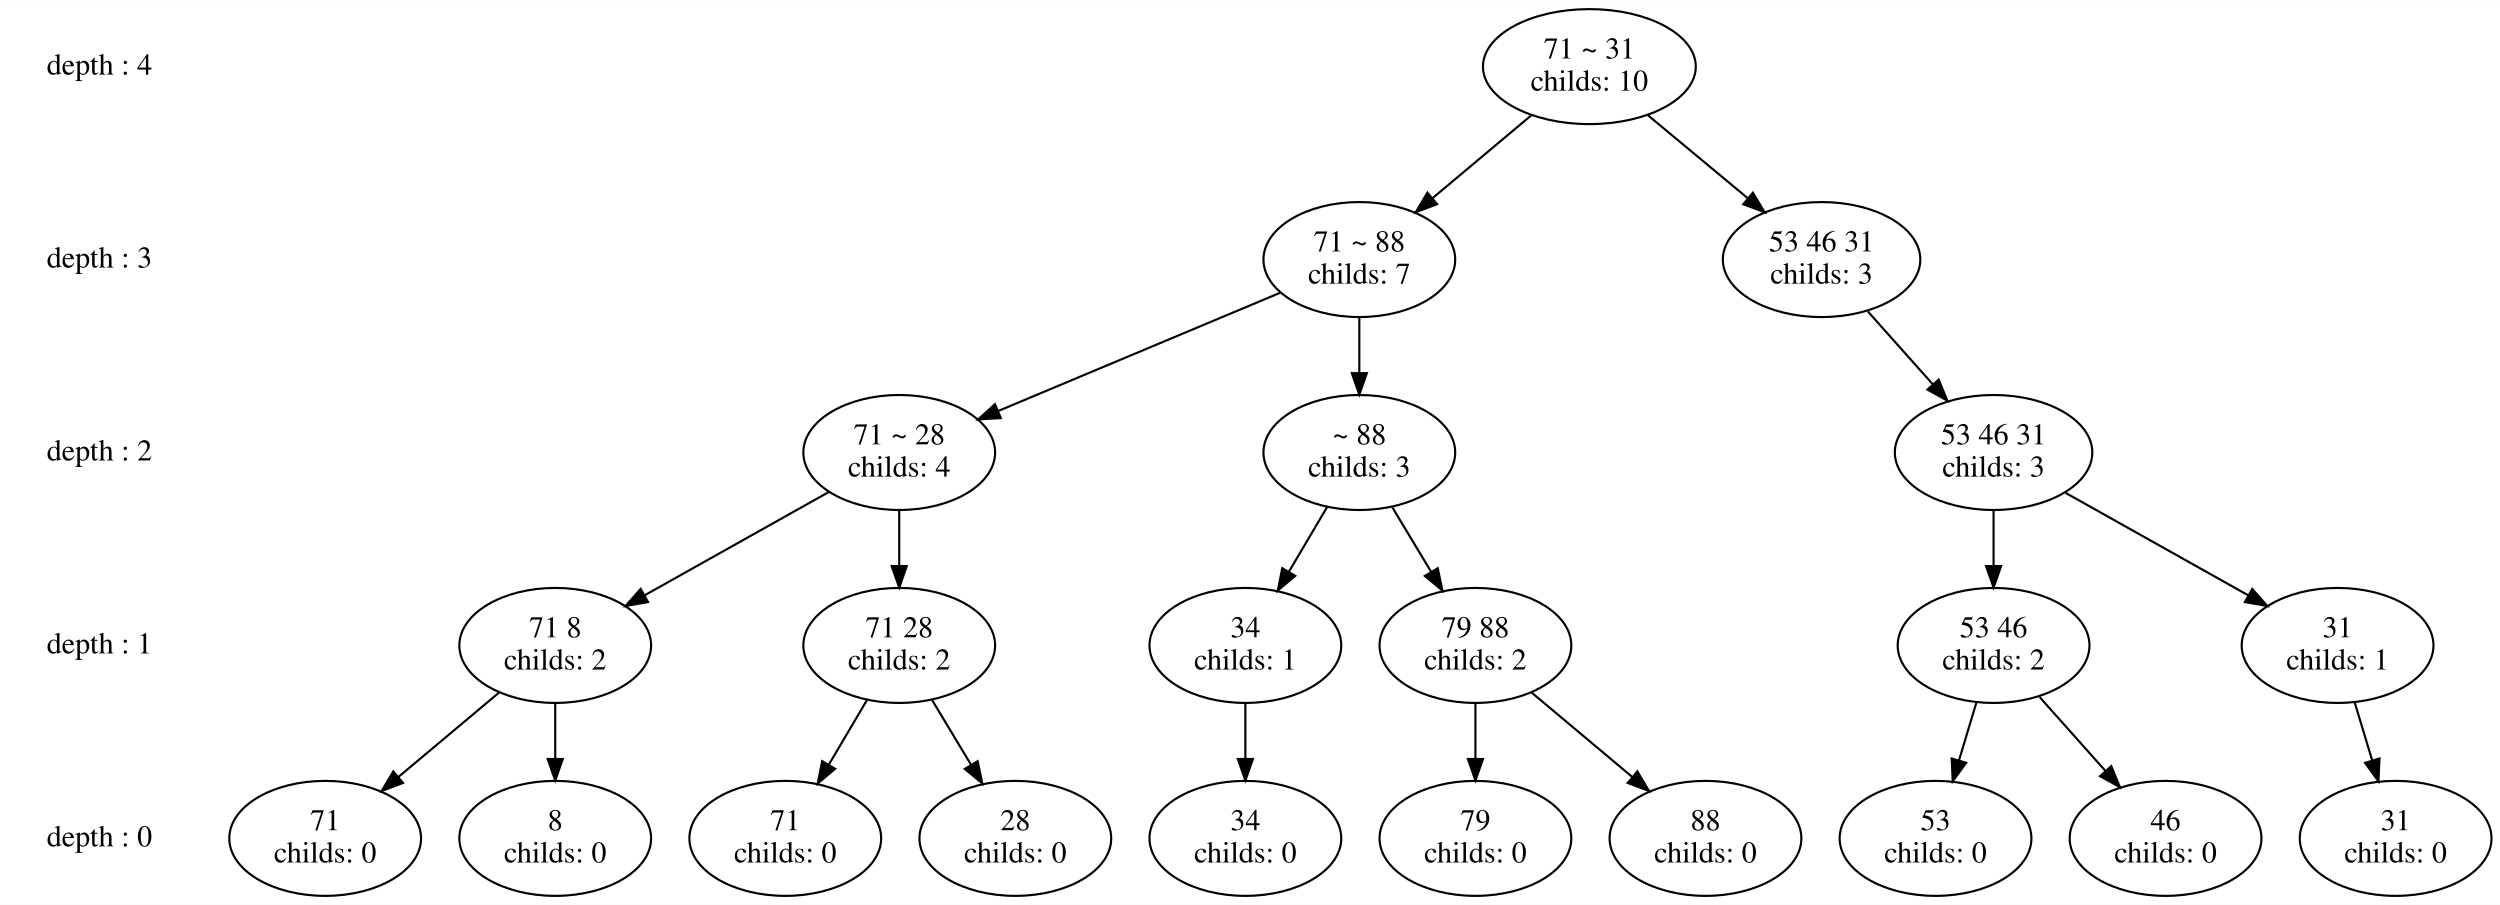
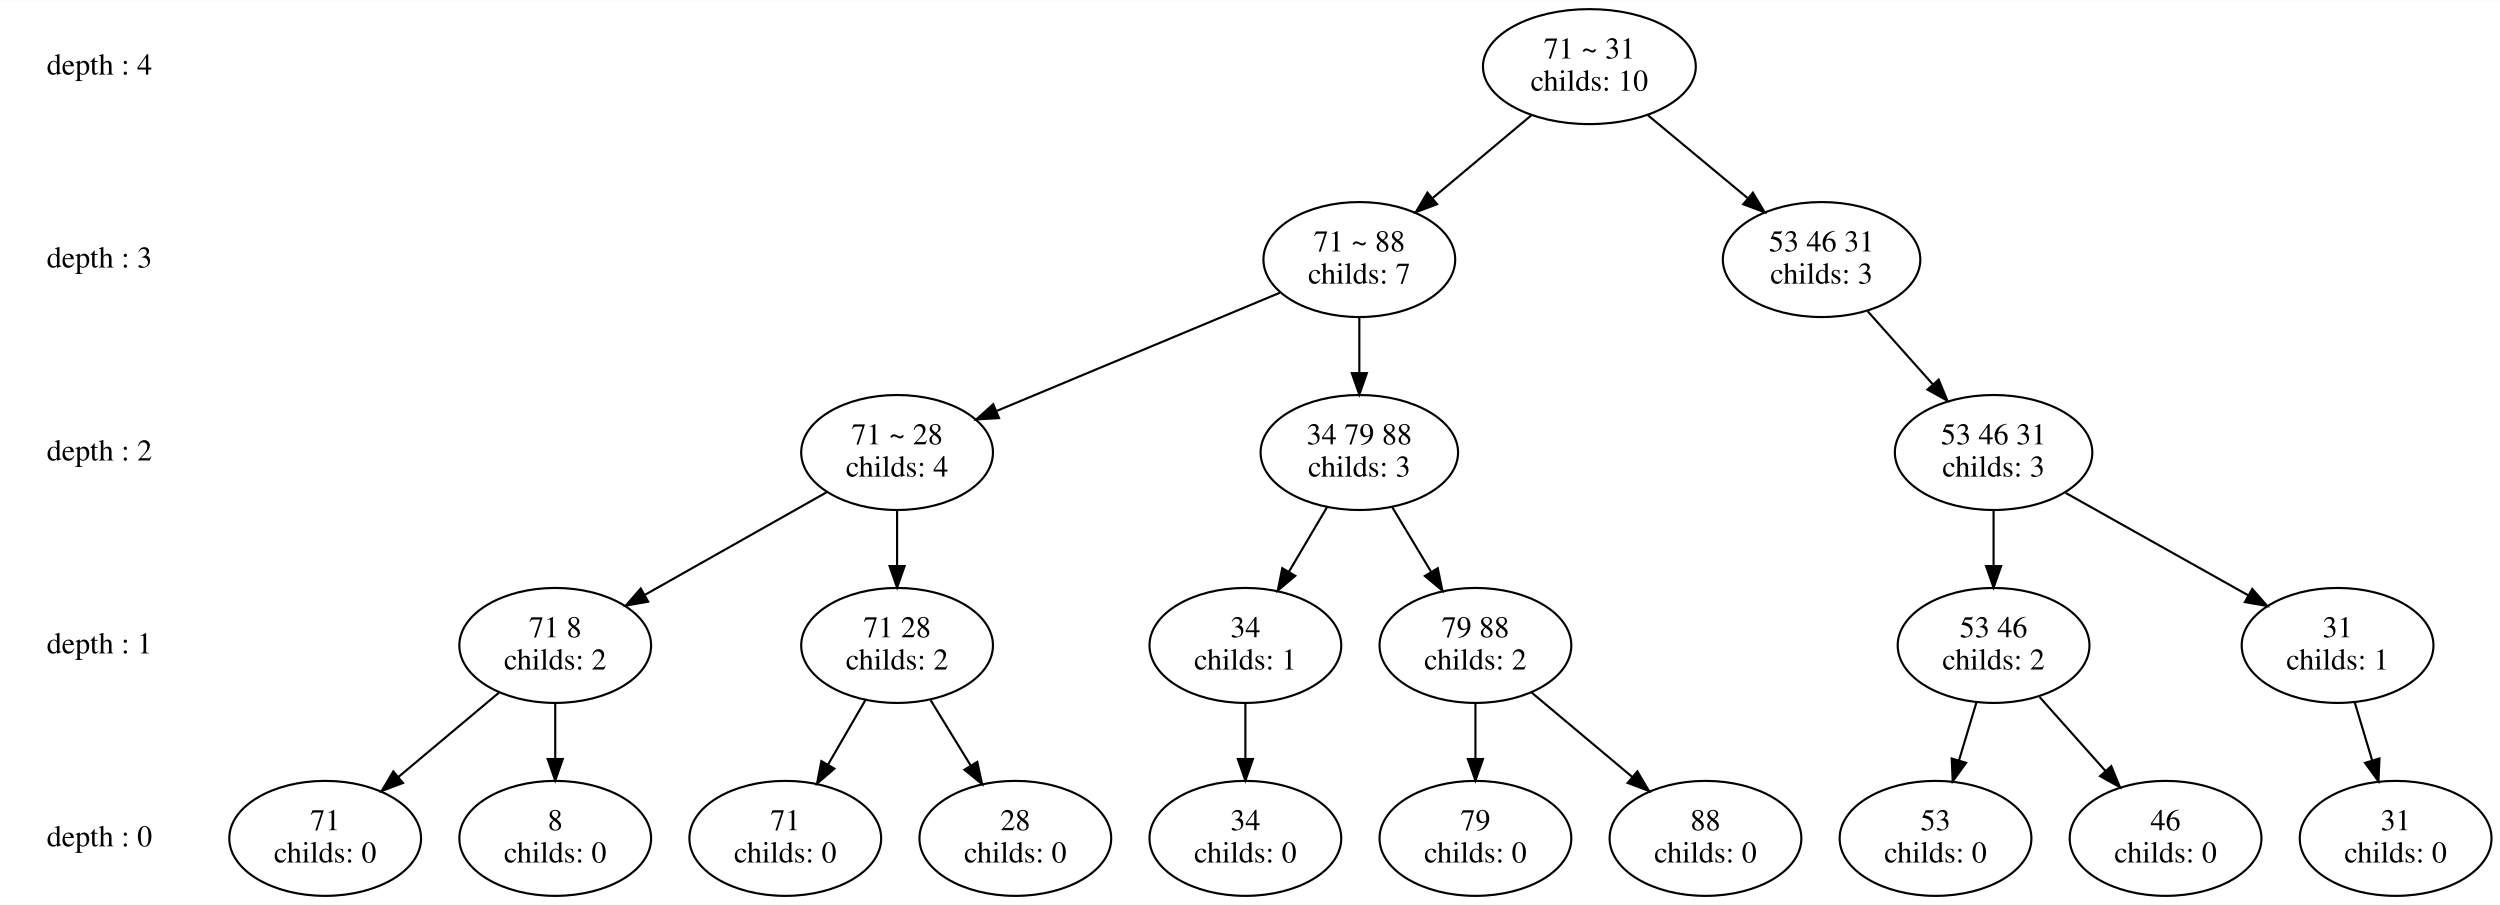
<svg xmlns="http://www.w3.org/2000/svg" width="1163pt" height="421pt" viewBox="0.00 0.00 1162.79 420.70">
  <g id="graph0" class="graph" transform="scale(1 1) rotate(0) translate(4 416.7006)">
    <polygon fill="#ffffff" stroke="transparent" points="-4,4 -4,-416.701 1158.794,-416.701 1158.794,4 -4,4" />
    <g id="node1" class="node">
      <ellipse fill="none" stroke="#ffffff" cx="42.246" cy="-385.83" rx="42.494" ry="18" />
      <text text-anchor="middle" x="42.246" y="-382.13" font-family="Times,serif" font-size="14.00" fill="#000000">depth : 4</text>
    </g>
    <g id="node2" class="node">
      <ellipse fill="none" stroke="#ffffff" cx="42.246" cy="-296.09" rx="42.494" ry="18" />
      <text text-anchor="middle" x="42.246" y="-292.39" font-family="Times,serif" font-size="14.00" fill="#000000">depth : 3</text>
    </g>
    <g id="edge1" class="edge">
      <path fill="none" stroke="#ffffff" d="M42.246,-367.67C42.246,-352.101 42.246,-329.785 42.246,-314.224" />
    </g>
    <g id="node3" class="node">
      <ellipse fill="none" stroke="#ffffff" cx="42.246" cy="-206.35" rx="42.494" ry="18" />
      <text text-anchor="middle" x="42.246" y="-202.65" font-family="Times,serif" font-size="14.00" fill="#000000">depth : 2</text>
    </g>
    <g id="edge2" class="edge">
      <path fill="none" stroke="#ffffff" d="M42.246,-277.93C42.246,-262.361 42.246,-240.045 42.246,-224.483" />
    </g>
    <g id="node4" class="node">
      <ellipse fill="none" stroke="#ffffff" cx="42.246" cy="-116.61" rx="42.494" ry="18" />
      <text text-anchor="middle" x="42.246" y="-112.91" font-family="Times,serif" font-size="14.00" fill="#000000">depth : 1</text>
    </g>
    <g id="edge3" class="edge">
      <path fill="none" stroke="#ffffff" d="M42.246,-188.19C42.246,-172.62 42.246,-150.305 42.246,-134.743" />
    </g>
    <g id="node5" class="node">
      <ellipse fill="none" stroke="#ffffff" cx="42.246" cy="-26.87" rx="42.494" ry="18" />
      <text text-anchor="middle" x="42.246" y="-23.17" font-family="Times,serif" font-size="14.00" fill="#000000">depth : 0</text>
    </g>
    <g id="edge4" class="edge">
      <path fill="none" stroke="#ffffff" d="M42.246,-98.45C42.246,-82.88 42.246,-60.565 42.246,-45.003" />
    </g>
    <g id="node6" class="node">
      <ellipse fill="#ffffff" stroke="#000000" cx="735.246" cy="-385.83" rx="49.495" ry="26.741" />
      <text text-anchor="middle" x="735.246" y="-389.63" font-family="Times,serif" font-size="14.00" fill="#000000">71 ~ 31</text>
      <text text-anchor="middle" x="735.246" y="-374.63" font-family="Times,serif" font-size="14.00" fill="#000000">childs: 10</text>
    </g>
    <g id="node7" class="node">
      <ellipse fill="#ffffff" stroke="#000000" cx="628.246" cy="-296.09" rx="44.596" ry="26.741" />
      <text text-anchor="middle" x="628.246" y="-299.89" font-family="Times,serif" font-size="14.00" fill="#000000">71 ~ 88</text>
      <text text-anchor="middle" x="628.246" y="-284.89" font-family="Times,serif" font-size="14.00" fill="#000000">childs: 7</text>
    </g>
    <g id="edge5" class="edge">
      <path fill="none" stroke="#000000" d="M708.246,-363.185C694.351,-351.532 677.265,-337.202 662.457,-324.782" />
      <polygon fill="#000000" stroke="#000000" points="664.41,-321.852 654.499,-318.108 659.911,-327.216 664.41,-321.852" />
    </g>
    <g id="node8" class="node">
      <ellipse fill="#ffffff" stroke="#000000" cx="843.246" cy="-296.09" rx="45.924" ry="26.741" />
      <text text-anchor="middle" x="843.246" y="-299.89" font-family="Times,serif" font-size="14.00" fill="#000000">53 46 31</text>
      <text text-anchor="middle" x="843.246" y="-284.89" font-family="Times,serif" font-size="14.00" fill="#000000">childs: 3</text>
    </g>
    <g id="edge6" class="edge">
      <path fill="none" stroke="#000000" d="M762.499,-363.185C776.524,-351.532 793.769,-337.202 808.716,-324.782" />
      <polygon fill="#000000" stroke="#000000" points="811.294,-327.191 816.749,-318.108 806.821,-321.807 811.294,-327.191" />
    </g>
    <g id="node9" class="node">
-       <ellipse fill="#ffffff" stroke="#000000" cx="414.246" cy="-206.35" rx="44.596" ry="26.741" />
-       <text text-anchor="middle" x="414.246" y="-210.15" font-family="Times,serif" font-size="14.00" fill="#000000">71 ~ 28</text>
-       <text text-anchor="middle" x="414.246" y="-195.15" font-family="Times,serif" font-size="14.00" fill="#000000">childs: 4</text>
+       <ellipse fill="#ffffff" stroke="#000000" cx="413.246" cy="-206.35" rx="44.596" ry="26.741" />
+       <text text-anchor="middle" x="413.246" y="-210.15" font-family="Times,serif" font-size="14.00" fill="#000000">71 ~ 28</text>
+       <text text-anchor="middle" x="413.246" y="-195.15" font-family="Times,serif" font-size="14.00" fill="#000000">childs: 4</text>
    </g>
    <g id="edge7" class="edge">
-       <path fill="none" stroke="#000000" d="M591.458,-280.663C555.213,-265.464 499.724,-242.195 460.509,-225.75" />
-       <polygon fill="#000000" stroke="#000000" points="461.487,-222.365 450.912,-221.726 458.78,-228.821 461.487,-222.365" />
+       <path fill="none" stroke="#000000" d="M591.286,-280.663C554.872,-265.464 499.124,-242.195 459.725,-225.75" />
+       <polygon fill="#000000" stroke="#000000" points="460.659,-222.348 450.083,-221.726 457.963,-228.808 460.659,-222.348" />
    </g>
    <g id="node10" class="node">
-       <ellipse fill="#ffffff" stroke="#000000" cx="628.246" cy="-206.35" rx="44.596" ry="26.741" />
-       <text text-anchor="middle" x="628.246" y="-210.15" font-family="Times,serif" font-size="14.00" fill="#000000"> ~ 88</text>
+       <ellipse fill="#ffffff" stroke="#000000" cx="628.246" cy="-206.35" rx="45.924" ry="26.741" />
+       <text text-anchor="middle" x="628.246" y="-210.15" font-family="Times,serif" font-size="14.00" fill="#000000">34 79 88</text>
      <text text-anchor="middle" x="628.246" y="-195.15" font-family="Times,serif" font-size="14.00" fill="#000000">childs: 3</text>
    </g>
    <g id="edge8" class="edge">
      <path fill="none" stroke="#000000" d="M628.246,-269.165C628.246,-261.091 628.246,-252.087 628.246,-243.476" />
      <polygon fill="#000000" stroke="#000000" points="631.746,-243.256 628.246,-233.256 624.746,-243.256 631.746,-243.256" />
    </g>
    <g id="node11" class="node">
      <ellipse fill="#ffffff" stroke="#000000" cx="923.246" cy="-206.35" rx="45.924" ry="26.741" />
      <text text-anchor="middle" x="923.246" y="-210.15" font-family="Times,serif" font-size="14.00" fill="#000000">53 46 31</text>
      <text text-anchor="middle" x="923.246" y="-195.15" font-family="Times,serif" font-size="14.00" fill="#000000">childs: 3</text>
    </g>
    <g id="edge9" class="edge">
      <path fill="none" stroke="#000000" d="M864.685,-272.042C874.011,-261.58 885.067,-249.178 895.046,-237.984" />
      <polygon fill="#000000" stroke="#000000" points="897.707,-240.259 901.749,-230.465 892.481,-235.601 897.707,-240.259" />
    </g>
    <g id="node12" class="node">
      <ellipse fill="#ffffff" stroke="#000000" cx="254.246" cy="-116.61" rx="44.596" ry="26.741" />
      <text text-anchor="middle" x="254.246" y="-120.41" font-family="Times,serif" font-size="14.00" fill="#000000">71 8</text>
      <text text-anchor="middle" x="254.246" y="-105.41" font-family="Times,serif" font-size="14.00" fill="#000000">childs: 2</text>
    </g>
    <g id="edge10" class="edge">
-       <path fill="none" stroke="#000000" d="M381.482,-187.974C356.675,-174.06 322.429,-154.852 295.714,-139.868" />
-       <polygon fill="#000000" stroke="#000000" points="297.401,-136.802 286.967,-134.962 293.977,-142.907 297.401,-136.802" />
+       <path fill="none" stroke="#000000" d="M380.687,-187.974C356.224,-174.167 322.522,-155.145 296.065,-140.213" />
+       <polygon fill="#000000" stroke="#000000" points="297.464,-136.984 287.035,-135.116 294.024,-143.08 297.464,-136.984" />
    </g>
    <g id="node13" class="node">
-       <ellipse fill="#ffffff" stroke="#000000" cx="414.246" cy="-116.61" rx="44.596" ry="26.741" />
-       <text text-anchor="middle" x="414.246" y="-120.41" font-family="Times,serif" font-size="14.00" fill="#000000">71 28</text>
-       <text text-anchor="middle" x="414.246" y="-105.41" font-family="Times,serif" font-size="14.00" fill="#000000">childs: 2</text>
+       <ellipse fill="#ffffff" stroke="#000000" cx="413.246" cy="-116.61" rx="44.596" ry="26.741" />
+       <text text-anchor="middle" x="413.246" y="-120.41" font-family="Times,serif" font-size="14.00" fill="#000000">71 28</text>
+       <text text-anchor="middle" x="413.246" y="-105.41" font-family="Times,serif" font-size="14.00" fill="#000000">childs: 2</text>
    </g>
    <g id="edge11" class="edge">
-       <path fill="none" stroke="#000000" d="M414.246,-179.425C414.246,-171.35 414.246,-162.347 414.246,-153.736" />
-       <polygon fill="#000000" stroke="#000000" points="417.746,-153.516 414.246,-143.516 410.746,-153.516 417.746,-153.516" />
+       <path fill="none" stroke="#000000" d="M413.246,-179.425C413.246,-171.35 413.246,-162.347 413.246,-153.736" />
+       <polygon fill="#000000" stroke="#000000" points="416.746,-153.516 413.246,-143.516 409.746,-153.516 416.746,-153.516" />
    </g>
    <g id="node14" class="node">
      <ellipse fill="#ffffff" stroke="#000000" cx="575.246" cy="-116.61" rx="44.596" ry="26.741" />
-       <text text-anchor="middle" x="575.246" y="-120.41" font-family="Times,serif" font-size="14.00" fill="#000000"> 34</text>
+       <text text-anchor="middle" x="575.246" y="-120.41" font-family="Times,serif" font-size="14.00" fill="#000000">34</text>
      <text text-anchor="middle" x="575.246" y="-105.41" font-family="Times,serif" font-size="14.00" fill="#000000">childs: 1</text>
    </g>
    <g id="edge12" class="edge">
      <path fill="none" stroke="#000000" d="M613.2,-180.874C607.717,-171.591 601.425,-160.936 595.56,-151.005" />
      <polygon fill="#000000" stroke="#000000" points="598.429,-148.98 590.33,-142.15 592.401,-152.54 598.429,-148.98" />
    </g>
    <g id="node15" class="node">
      <ellipse fill="#ffffff" stroke="#000000" cx="682.246" cy="-116.61" rx="44.596" ry="26.741" />
      <text text-anchor="middle" x="682.246" y="-120.41" font-family="Times,serif" font-size="14.00" fill="#000000">79 88</text>
      <text text-anchor="middle" x="682.246" y="-105.41" font-family="Times,serif" font-size="14.00" fill="#000000">childs: 2</text>
    </g>
    <g id="edge13" class="edge">
      <path fill="none" stroke="#000000" d="M643.576,-180.874C649.162,-171.591 655.574,-160.936 661.549,-151.005" />
      <polygon fill="#000000" stroke="#000000" points="664.721,-152.523 666.878,-142.15 658.723,-148.913 664.721,-152.523" />
    </g>
    <g id="node16" class="node">
      <ellipse fill="#ffffff" stroke="#000000" cx="923.246" cy="-116.61" rx="44.596" ry="26.741" />
      <text text-anchor="middle" x="923.246" y="-120.41" font-family="Times,serif" font-size="14.00" fill="#000000">53 46</text>
      <text text-anchor="middle" x="923.246" y="-105.41" font-family="Times,serif" font-size="14.00" fill="#000000">childs: 2</text>
    </g>
    <g id="edge14" class="edge">
      <path fill="none" stroke="#000000" d="M923.246,-179.425C923.246,-171.35 923.246,-162.347 923.246,-153.736" />
      <polygon fill="#000000" stroke="#000000" points="926.746,-153.516 923.246,-143.516 919.746,-153.516 926.746,-153.516" />
    </g>
    <g id="node17" class="node">
      <ellipse fill="#ffffff" stroke="#000000" cx="1083.246" cy="-116.61" rx="44.596" ry="26.741" />
      <text text-anchor="middle" x="1083.246" y="-120.41" font-family="Times,serif" font-size="14.00" fill="#000000">31</text>
      <text text-anchor="middle" x="1083.246" y="-105.41" font-family="Times,serif" font-size="14.00" fill="#000000">childs: 1</text>
    </g>
    <g id="edge15" class="edge">
      <path fill="none" stroke="#000000" d="M956.788,-187.538C981.461,-173.699 1015.156,-154.8 1041.561,-139.99" />
      <polygon fill="#000000" stroke="#000000" points="1043.561,-142.882 1050.57,-134.937 1040.136,-136.777 1043.561,-142.882" />
    </g>
    <g id="node18" class="node">
      <ellipse fill="#ffffff" stroke="#000000" cx="147.246" cy="-26.87" rx="44.596" ry="26.741" />
      <text text-anchor="middle" x="147.246" y="-30.67" font-family="Times,serif" font-size="14.00" fill="#000000">71</text>
      <text text-anchor="middle" x="147.246" y="-15.67" font-family="Times,serif" font-size="14.00" fill="#000000">childs: 0</text>
    </g>
    <g id="edge16" class="edge">
      <path fill="none" stroke="#000000" d="M228.071,-94.657C213.951,-82.815 196.36,-68.062 181.198,-55.345" />
      <polygon fill="#000000" stroke="#000000" points="183.433,-52.652 173.522,-48.907 178.935,-58.015 183.433,-52.652" />
    </g>
    <g id="node19" class="node">
      <ellipse fill="#ffffff" stroke="#000000" cx="254.246" cy="-26.87" rx="44.596" ry="26.741" />
      <text text-anchor="middle" x="254.246" y="-30.67" font-family="Times,serif" font-size="14.00" fill="#000000">8</text>
      <text text-anchor="middle" x="254.246" y="-15.67" font-family="Times,serif" font-size="14.00" fill="#000000">childs: 0</text>
    </g>
    <g id="edge17" class="edge">
      <path fill="none" stroke="#000000" d="M254.246,-89.685C254.246,-81.61 254.246,-72.607 254.246,-63.996" />
      <polygon fill="#000000" stroke="#000000" points="257.746,-63.776 254.246,-53.776 250.746,-63.776 257.746,-63.776" />
    </g>
    <g id="node20" class="node">
      <ellipse fill="#ffffff" stroke="#000000" cx="361.246" cy="-26.87" rx="44.596" ry="26.741" />
      <text text-anchor="middle" x="361.246" y="-30.67" font-family="Times,serif" font-size="14.00" fill="#000000">71</text>
      <text text-anchor="middle" x="361.246" y="-15.67" font-family="Times,serif" font-size="14.00" fill="#000000">childs: 0</text>
    </g>
    <g id="edge18" class="edge">
-       <path fill="none" stroke="#000000" d="M399.2,-91.134C393.717,-81.851 387.425,-71.195 381.56,-61.265" />
-       <polygon fill="#000000" stroke="#000000" points="384.429,-59.24 376.33,-52.41 378.401,-62.8 384.429,-59.24" />
+       <path fill="none" stroke="#000000" d="M398.484,-91.134C393.105,-81.851 386.931,-71.195 381.177,-61.265" />
+       <polygon fill="#000000" stroke="#000000" points="384.087,-59.307 376.045,-52.41 378.031,-62.817 384.087,-59.307" />
    </g>
    <g id="node21" class="node">
      <ellipse fill="#ffffff" stroke="#000000" cx="468.246" cy="-26.87" rx="44.596" ry="26.741" />
      <text text-anchor="middle" x="468.246" y="-30.67" font-family="Times,serif" font-size="14.00" fill="#000000">28</text>
      <text text-anchor="middle" x="468.246" y="-15.67" font-family="Times,serif" font-size="14.00" fill="#000000">childs: 0</text>
    </g>
    <g id="edge19" class="edge">
-       <path fill="none" stroke="#000000" d="M429.576,-91.134C435.162,-81.851 441.574,-71.195 447.549,-61.265" />
-       <polygon fill="#000000" stroke="#000000" points="450.721,-62.783 452.878,-52.41 444.723,-59.173 450.721,-62.783" />
+       <path fill="none" stroke="#000000" d="M428.86,-91.134C434.657,-81.676 441.326,-70.793 447.51,-60.705" />
+       <polygon fill="#000000" stroke="#000000" points="450.543,-62.454 452.784,-52.099 444.574,-58.796 450.543,-62.454" />
    </g>
    <g id="node22" class="node">
      <ellipse fill="#ffffff" stroke="#000000" cx="575.246" cy="-26.87" rx="44.596" ry="26.741" />
      <text text-anchor="middle" x="575.246" y="-30.67" font-family="Times,serif" font-size="14.00" fill="#000000">34</text>
      <text text-anchor="middle" x="575.246" y="-15.67" font-family="Times,serif" font-size="14.00" fill="#000000">childs: 0</text>
    </g>
    <g id="edge20" class="edge">
      <path fill="none" stroke="#000000" d="M575.246,-89.685C575.246,-81.61 575.246,-72.607 575.246,-63.996" />
      <polygon fill="#000000" stroke="#000000" points="578.746,-63.776 575.246,-53.776 571.746,-63.776 578.746,-63.776" />
    </g>
    <g id="node23" class="node">
      <ellipse fill="#ffffff" stroke="#000000" cx="682.246" cy="-26.87" rx="44.596" ry="26.741" />
      <text text-anchor="middle" x="682.246" y="-30.67" font-family="Times,serif" font-size="14.00" fill="#000000">79</text>
      <text text-anchor="middle" x="682.246" y="-15.67" font-family="Times,serif" font-size="14.00" fill="#000000">childs: 0</text>
    </g>
    <g id="edge21" class="edge">
      <path fill="none" stroke="#000000" d="M682.246,-89.685C682.246,-81.61 682.246,-72.607 682.246,-63.996" />
      <polygon fill="#000000" stroke="#000000" points="685.746,-63.776 682.246,-53.776 678.746,-63.776 685.746,-63.776" />
    </g>
    <g id="node24" class="node">
      <ellipse fill="#ffffff" stroke="#000000" cx="789.246" cy="-26.87" rx="44.596" ry="26.741" />
      <text text-anchor="middle" x="789.246" y="-30.67" font-family="Times,serif" font-size="14.00" fill="#000000">88</text>
      <text text-anchor="middle" x="789.246" y="-15.67" font-family="Times,serif" font-size="14.00" fill="#000000">childs: 0</text>
    </g>
    <g id="edge22" class="edge">
      <path fill="none" stroke="#000000" d="M708.421,-94.657C722.541,-82.815 740.132,-68.062 755.294,-55.345" />
      <polygon fill="#000000" stroke="#000000" points="757.558,-58.015 762.971,-48.907 753.059,-52.652 757.558,-58.015" />
    </g>
    <g id="node25" class="node">
      <ellipse fill="#ffffff" stroke="#000000" cx="896.246" cy="-26.87" rx="44.596" ry="26.741" />
      <text text-anchor="middle" x="896.246" y="-30.67" font-family="Times,serif" font-size="14.00" fill="#000000">53</text>
      <text text-anchor="middle" x="896.246" y="-15.67" font-family="Times,serif" font-size="14.00" fill="#000000">childs: 0</text>
    </g>
    <g id="edge23" class="edge">
      <path fill="none" stroke="#000000" d="M915.291,-90.171C912.732,-81.666 909.852,-72.091 907.121,-63.013" />
      <polygon fill="#000000" stroke="#000000" points="910.47,-61.998 904.238,-53.431 903.767,-64.015 910.47,-61.998" />
    </g>
    <g id="node26" class="node">
      <ellipse fill="#ffffff" stroke="#000000" cx="1003.246" cy="-26.87" rx="44.596" ry="26.741" />
      <text text-anchor="middle" x="1003.246" y="-30.67" font-family="Times,serif" font-size="14.00" fill="#000000">46</text>
      <text text-anchor="middle" x="1003.246" y="-15.67" font-family="Times,serif" font-size="14.00" fill="#000000">childs: 0</text>
    </g>
    <g id="edge24" class="edge">
      <path fill="none" stroke="#000000" d="M944.685,-92.561C954.086,-82.016 965.245,-69.498 975.287,-58.233" />
      <polygon fill="#000000" stroke="#000000" points="977.984,-60.468 982.026,-50.674 972.759,-55.809 977.984,-60.468" />
    </g>
    <g id="node27" class="node">
      <ellipse fill="#ffffff" stroke="#000000" cx="1110.246" cy="-26.87" rx="44.596" ry="26.741" />
      <text text-anchor="middle" x="1110.246" y="-30.67" font-family="Times,serif" font-size="14.00" fill="#000000">31</text>
      <text text-anchor="middle" x="1110.246" y="-15.67" font-family="Times,serif" font-size="14.00" fill="#000000">childs: 0</text>
    </g>
    <g id="edge25" class="edge">
      <path fill="none" stroke="#000000" d="M1091.201,-90.171C1093.76,-81.666 1096.64,-72.091 1099.372,-63.013" />
      <polygon fill="#000000" stroke="#000000" points="1102.725,-64.015 1102.255,-53.431 1096.022,-61.998 1102.725,-64.015" />
    </g>
  </g>
</svg>
